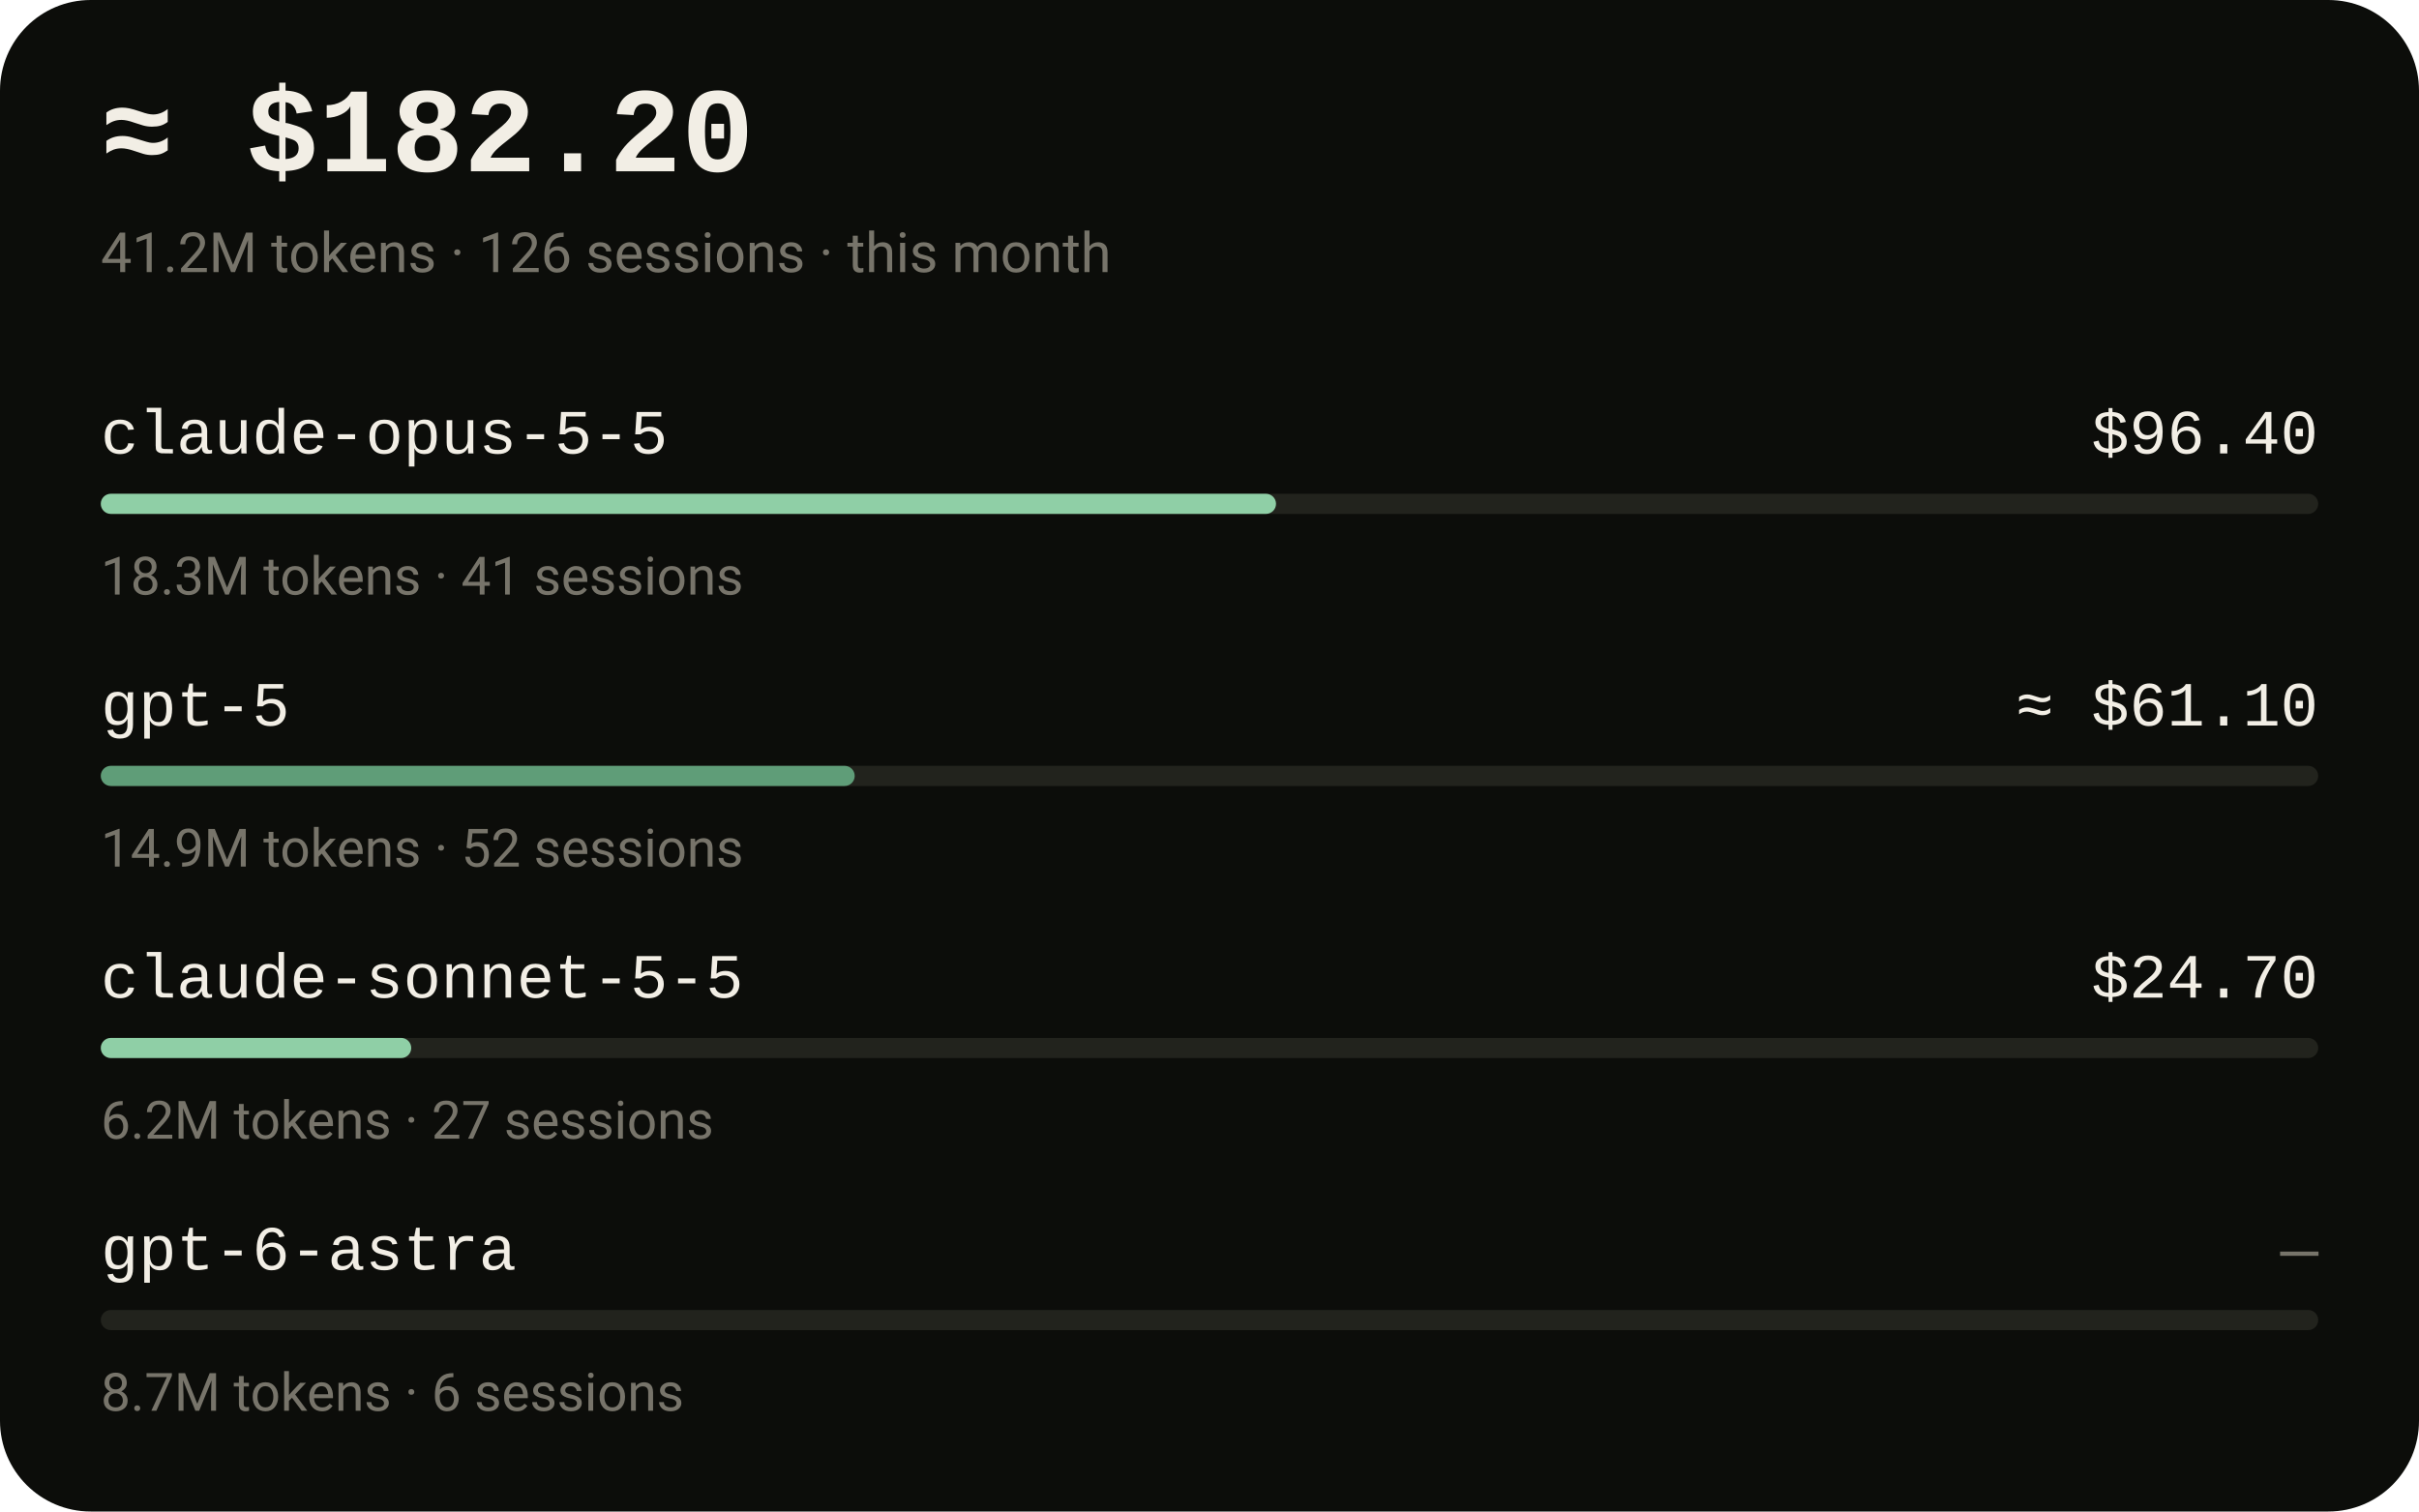
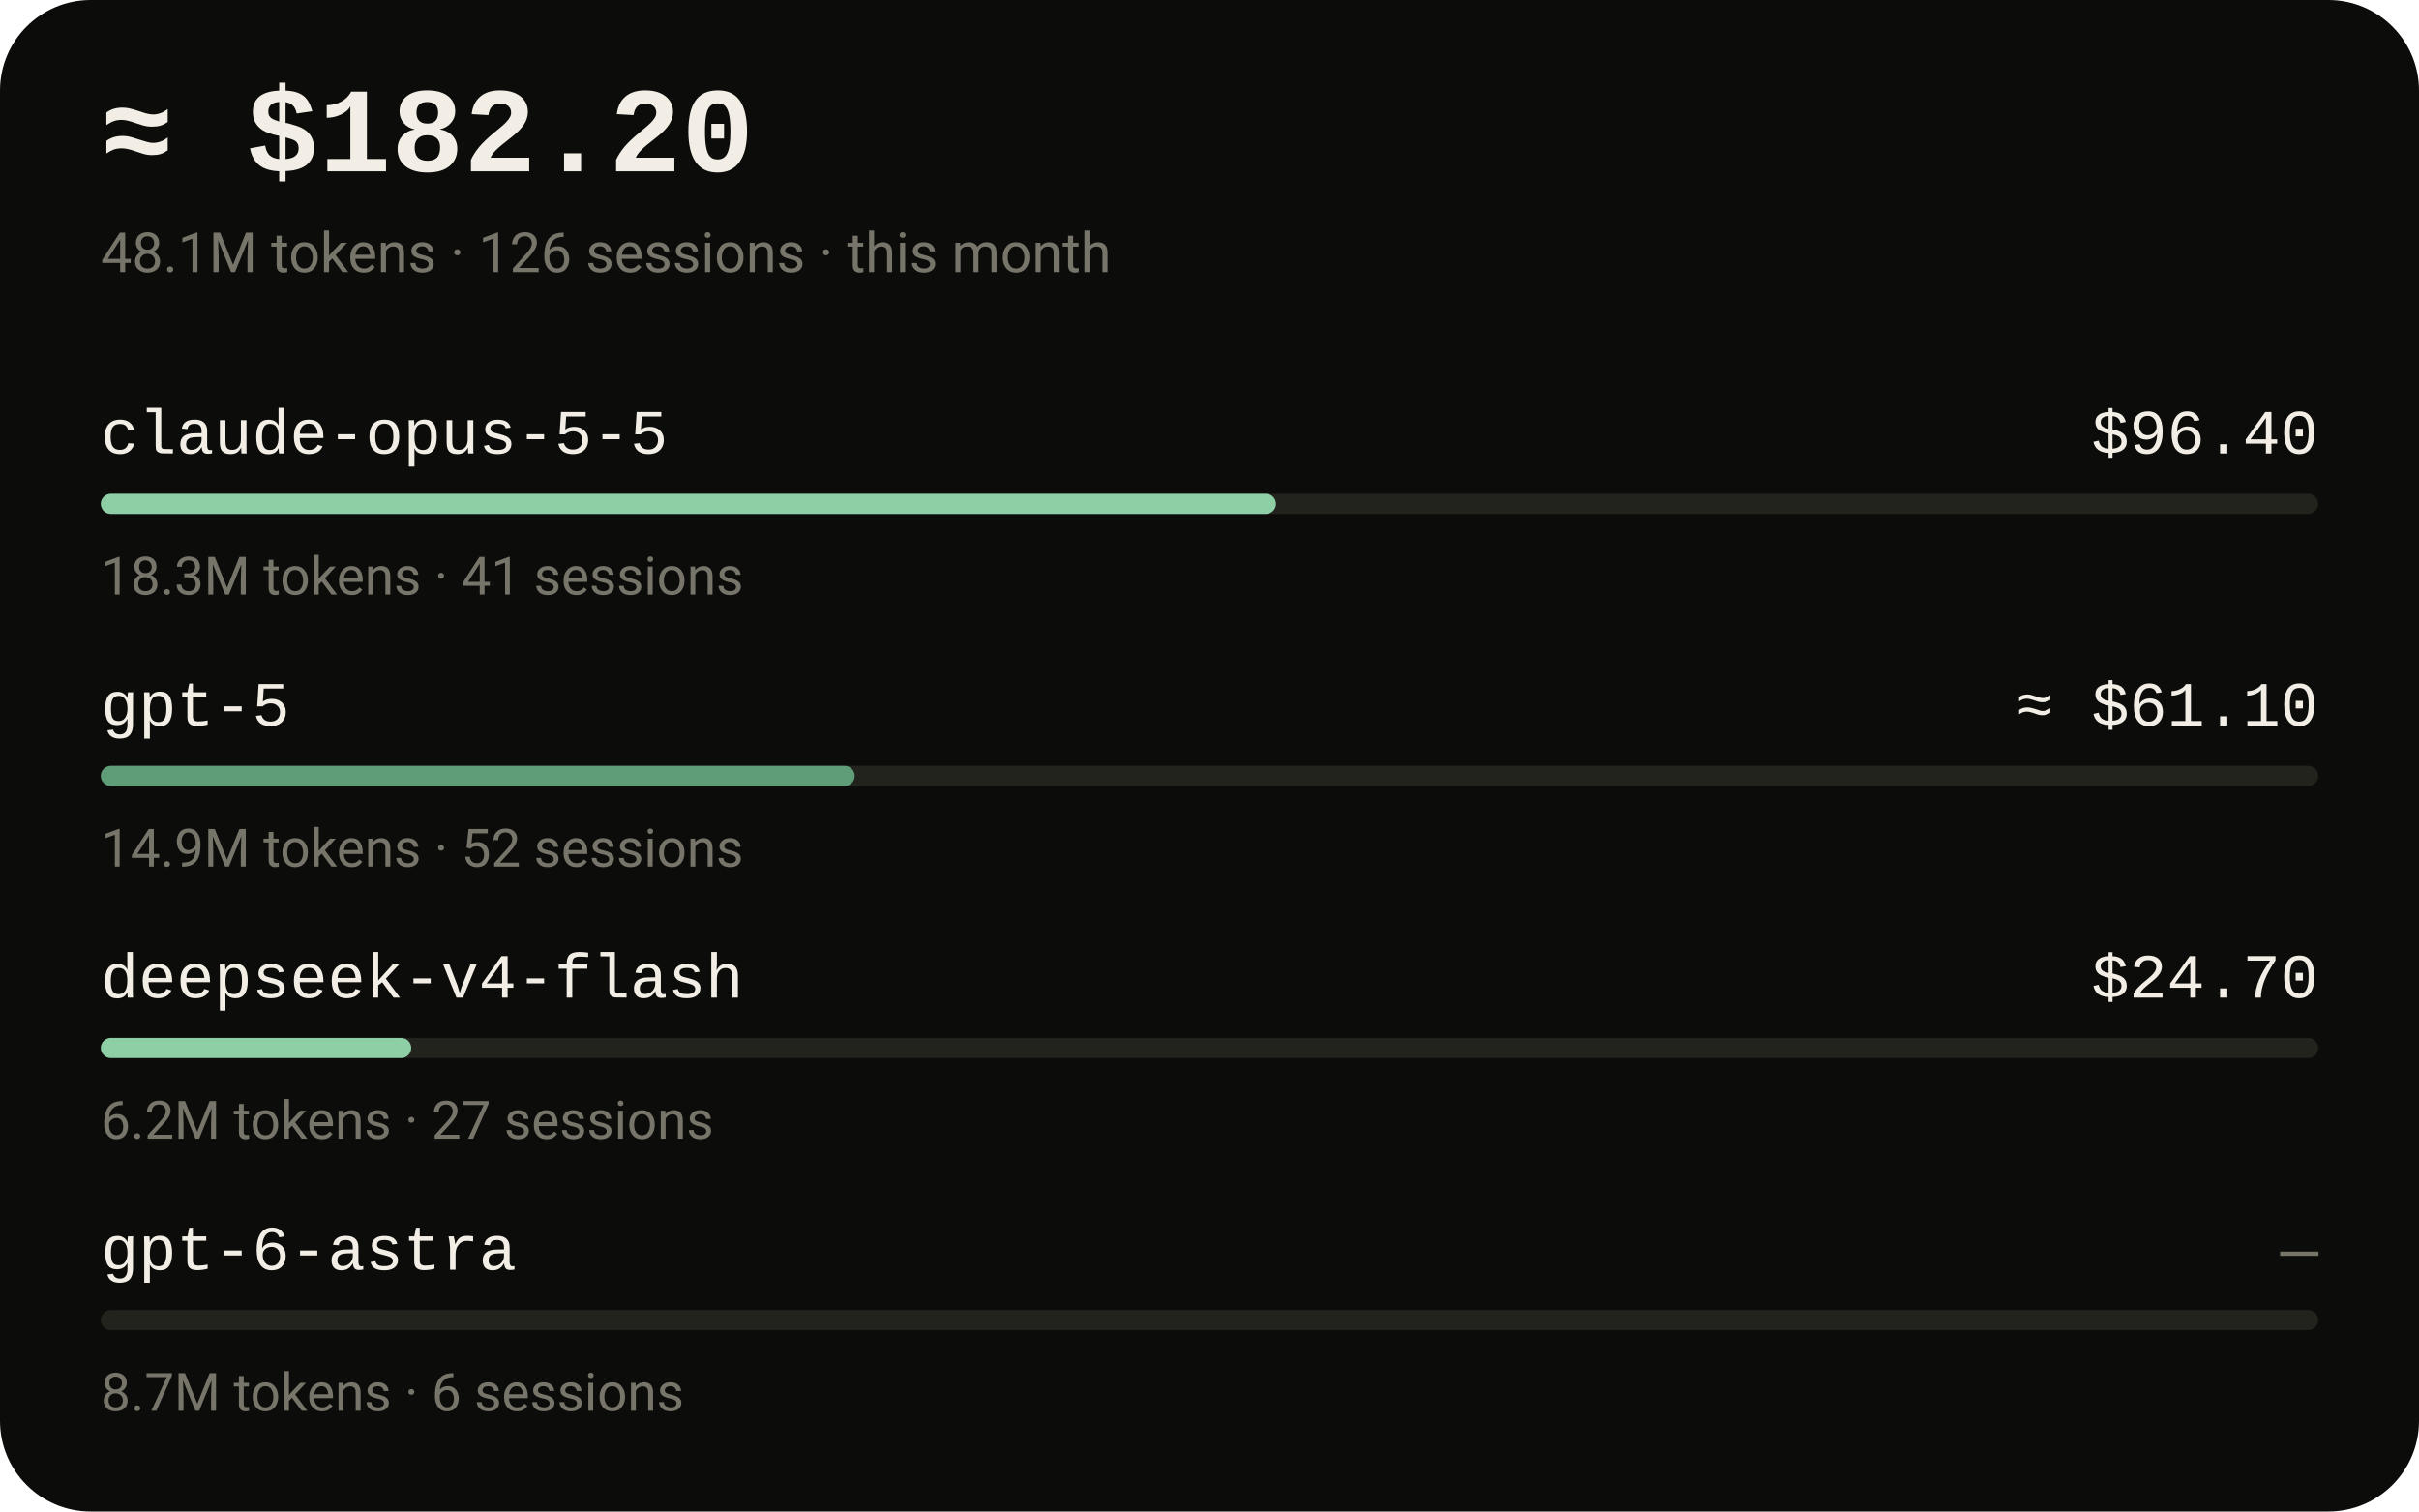
<svg xmlns="http://www.w3.org/2000/svg" class="us" viewBox="0 0 480 300" width="480" height="300" role="img" aria-labelledby="us-t us-d" fill="none">
  <style>.us text{font-family:Archivo,ui-sans-serif,system-ui,-apple-system,"Segoe UI",Roboto,Helvetica,Arial,sans-serif;white-space:pre}.us .m{font-family:"Geist Mono",ui-monospace,SFMono-Regular,Menlo,Consolas,"Liberation Mono",monospace}.us .st{opacity:0;transition:opacity .4s ease}.us:not([data-state]) .s1,.us[data-state="1"] .s1,.us[data-state="2"] .s2{opacity:1}@media (prefers-reduced-motion:reduce){.us .st{transition:none}}</style>
  <rect class="bg" width="480" height="300" rx="18" fill="#0c0d0a" />
  <text x="20" y="34" font-size="24" fill="#f2eee5" font-weight="600" class="m">≈ $182.20</text>
-   <text x="20" y="54" font-size="11" fill="#77746a">41.2M tokens · 126 sessions · this month</text>
+   <text x="20" y="54" font-size="11" fill="#77746a">48.1M tokens · 126 sessions · this month</text>
  <g class="st s1">
    <text x="20" y="90" font-size="12.5" fill="#f2eee5" font-weight="500" class="m">claude-opus-5-5</text>
    <text x="460" y="90" font-size="12.5" fill="#f2eee5" text-anchor="end" class="m">$96.40</text>
    <rect x="20" y="98" width="440" height="4" rx="2" fill="#22231d" />
    <rect x="20" y="98" width="233.2" height="4" rx="2" fill="#8fcfa6" />
    <text x="20" y="118" font-size="10.5" fill="#77746a">18.3M tokens · 41 sessions</text>
    <text x="20" y="144" font-size="12.5" fill="#f2eee5" font-weight="500" class="m">gpt-5</text>
    <text x="460" y="144" font-size="12.5" fill="#f2eee5" text-anchor="end" class="m">≈ $61.10</text>
    <rect x="20" y="152" width="440" height="4" rx="2" fill="#22231d" />
    <rect x="20" y="152" width="149.6" height="4" rx="2" fill="#5f9d78" />
    <text x="20" y="172" font-size="10.5" fill="#77746a">14.9M tokens · 52 sessions</text>
-     <text x="20" y="198" font-size="12.5" fill="#f2eee5" font-weight="500" class="m">claude-sonnet-5-5</text>
+     <text x="20" y="198" font-size="12.5" fill="#f2eee5" font-weight="500" class="m">deepseek-v4-flash</text>
    <text x="460" y="198" font-size="12.5" fill="#f2eee5" text-anchor="end" class="m">$24.70</text>
    <rect x="20" y="206" width="440" height="4" rx="2" fill="#22231d" />
    <rect x="20" y="206" width="61.6" height="4" rx="2" fill="#8fcfa6" />
    <text x="20" y="226" font-size="10.5" fill="#77746a">6.2M tokens · 27 sessions</text>
    <text x="20" y="252" font-size="12.5" fill="#f2eee5" font-weight="500" class="m">gpt-6-astra</text>
    <text x="460" y="252" font-size="12.5" fill="#77746a" text-anchor="end" class="m">—</text>
    <rect x="20" y="260" width="440" height="4" rx="2" fill="#22231d" />
    <text x="20" y="280" font-size="10.5" fill="#77746a">8.7M tokens · 6 sessions</text>
  </g>
  <g class="st s2">
    <rect x="20" y="72" width="440" height="210" rx="14" fill="#1a1b16" />
    <text x="36" y="98" font-size="14" fill="#f2eee5" font-weight="600" class="m">gpt-6-astra</text>
    <text x="444" y="98" font-size="14" fill="#f2eee5" text-anchor="end" class="m">—</text>
    <text x="36" y="124" font-size="11.5" fill="#77746a">Cost</text>
    <text x="136" y="124" font-size="11.5" fill="#f2eee5">Unknown</text>
    <text x="36" y="150" font-size="11.5" fill="#77746a">Reason</text>
    <text x="136" y="150" font-size="11.5" fill="#e2b45c">Price not in catalog</text>
    <text x="36" y="176" font-size="11.5" fill="#77746a">Input</text>
    <text x="136" y="176" font-size="11.5" fill="#f2eee5" class="m">8.1M tokens</text>
    <text x="36" y="202" font-size="11.5" fill="#77746a">Output</text>
    <text x="136" y="202" font-size="11.5" fill="#f2eee5" class="m">0.6M tokens</text>
    <text x="36" y="228" font-size="11.5" fill="#77746a">Source</text>
    <text x="136" y="228" font-size="11.5" fill="#f2eee5">codex history · refreshed 4m ago</text>
    <path d="M36 252L444 252" stroke="#2a2b24" stroke-width="1" />
    <text x="36" y="270" font-size="10.5" fill="#aaa699">Unknown is not zero. Zen never borrows another model's price.</text>
  </g>
</svg>
